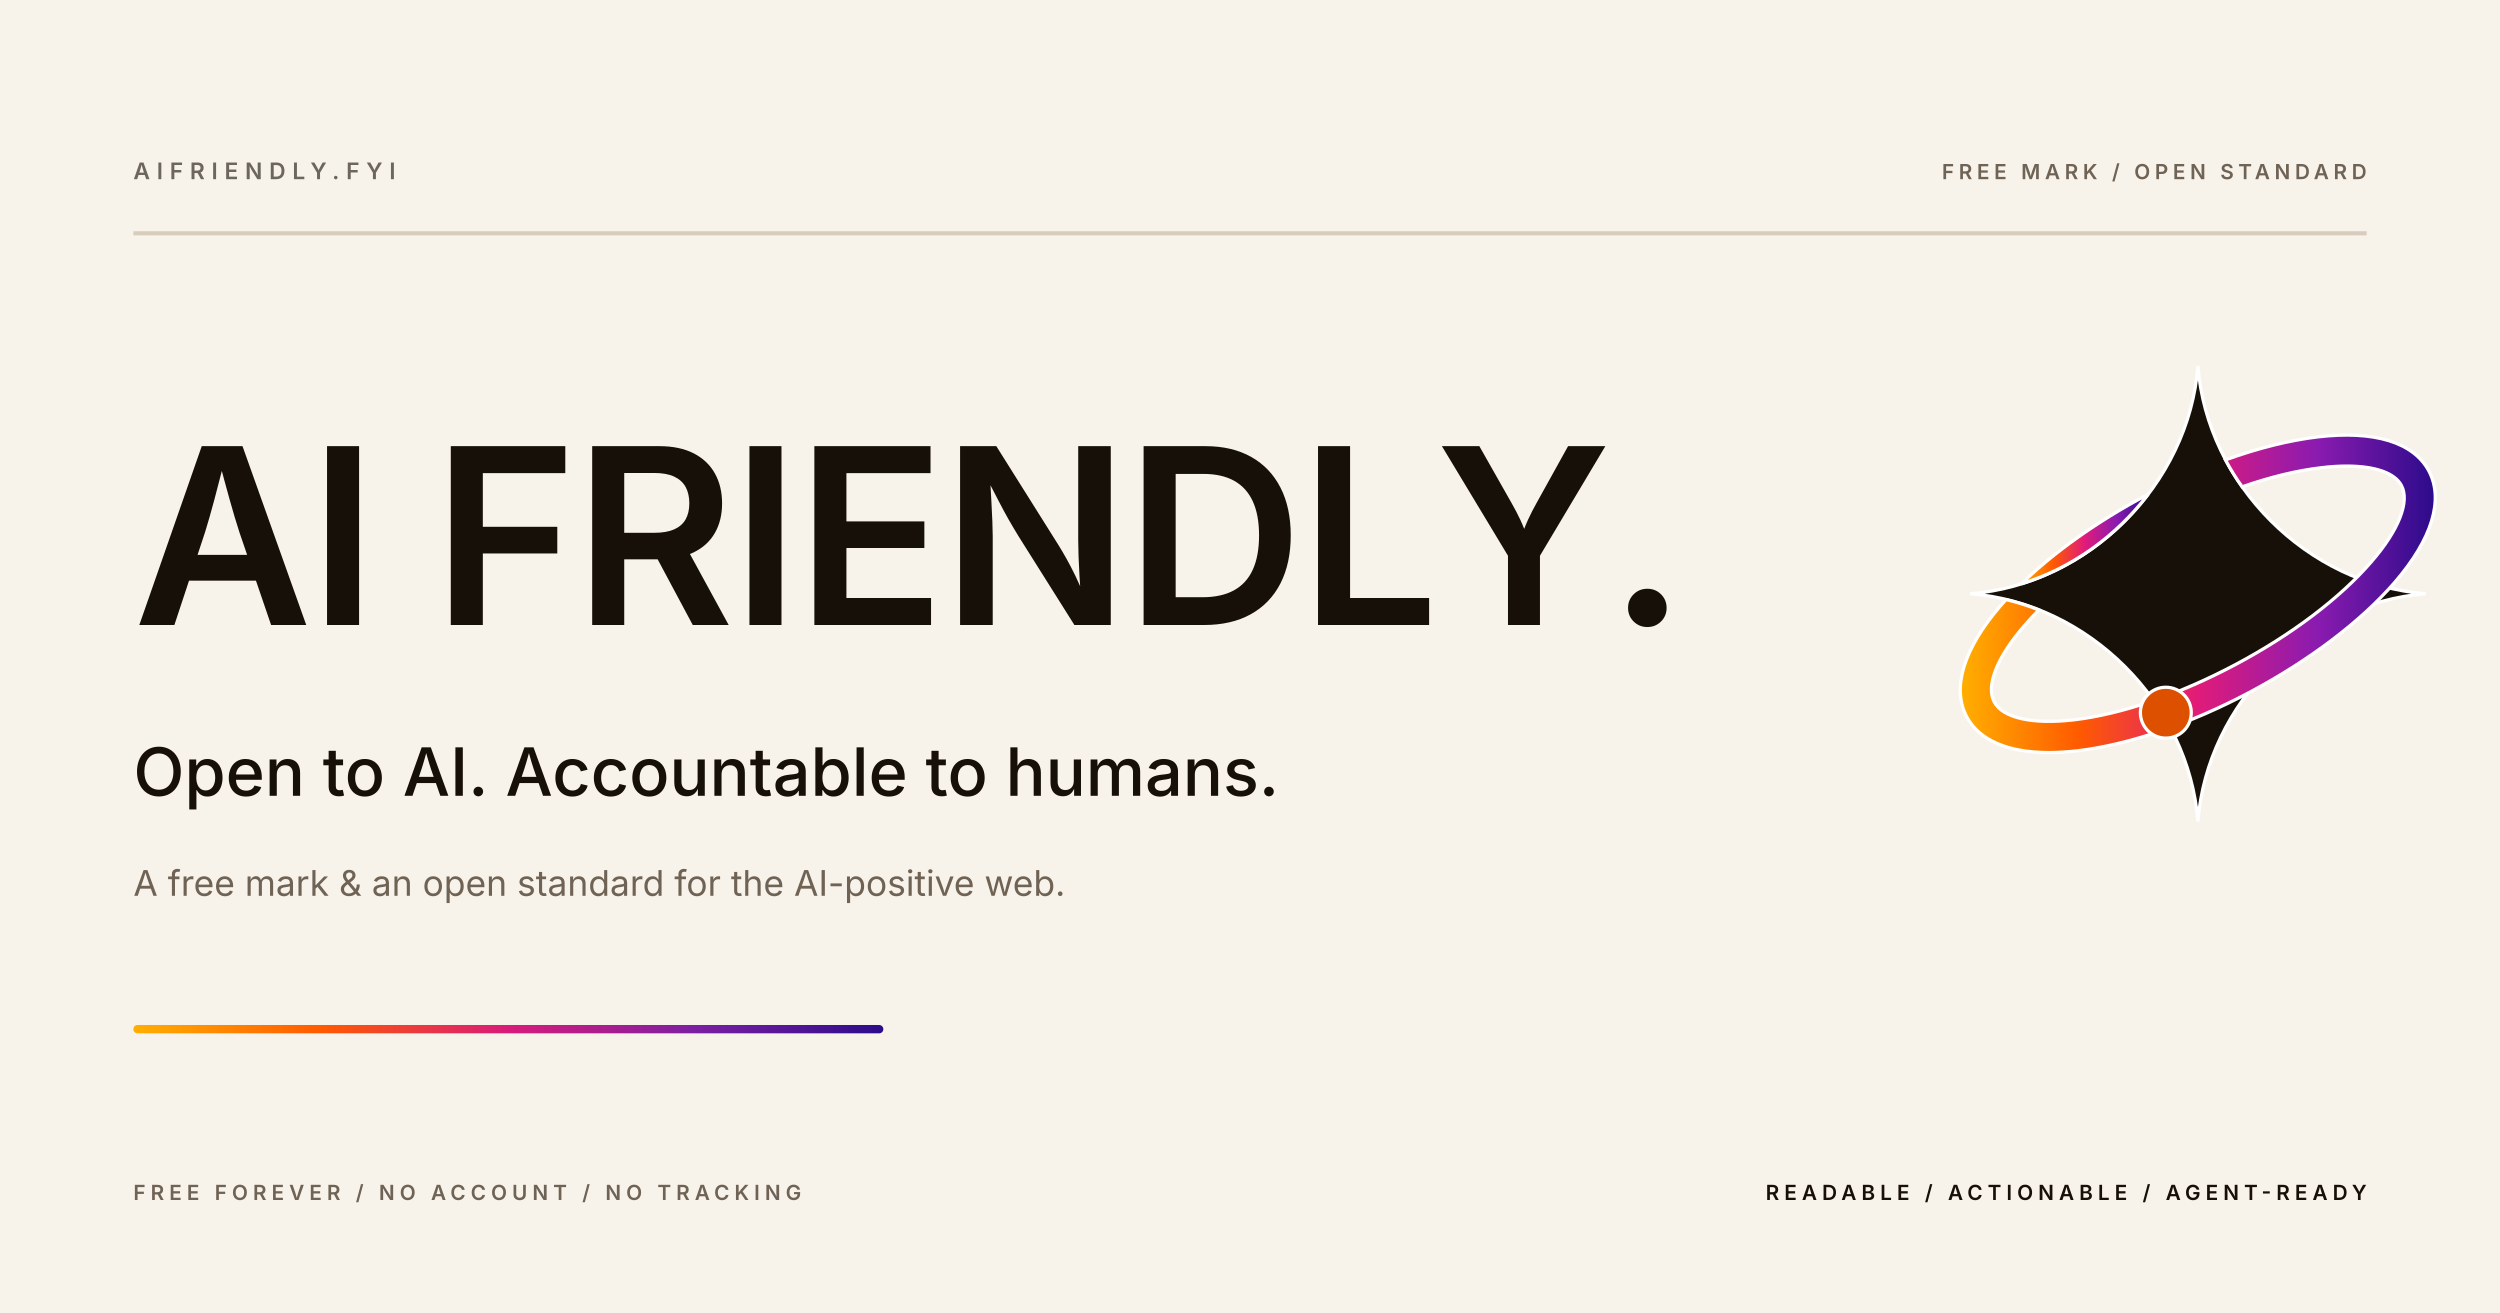
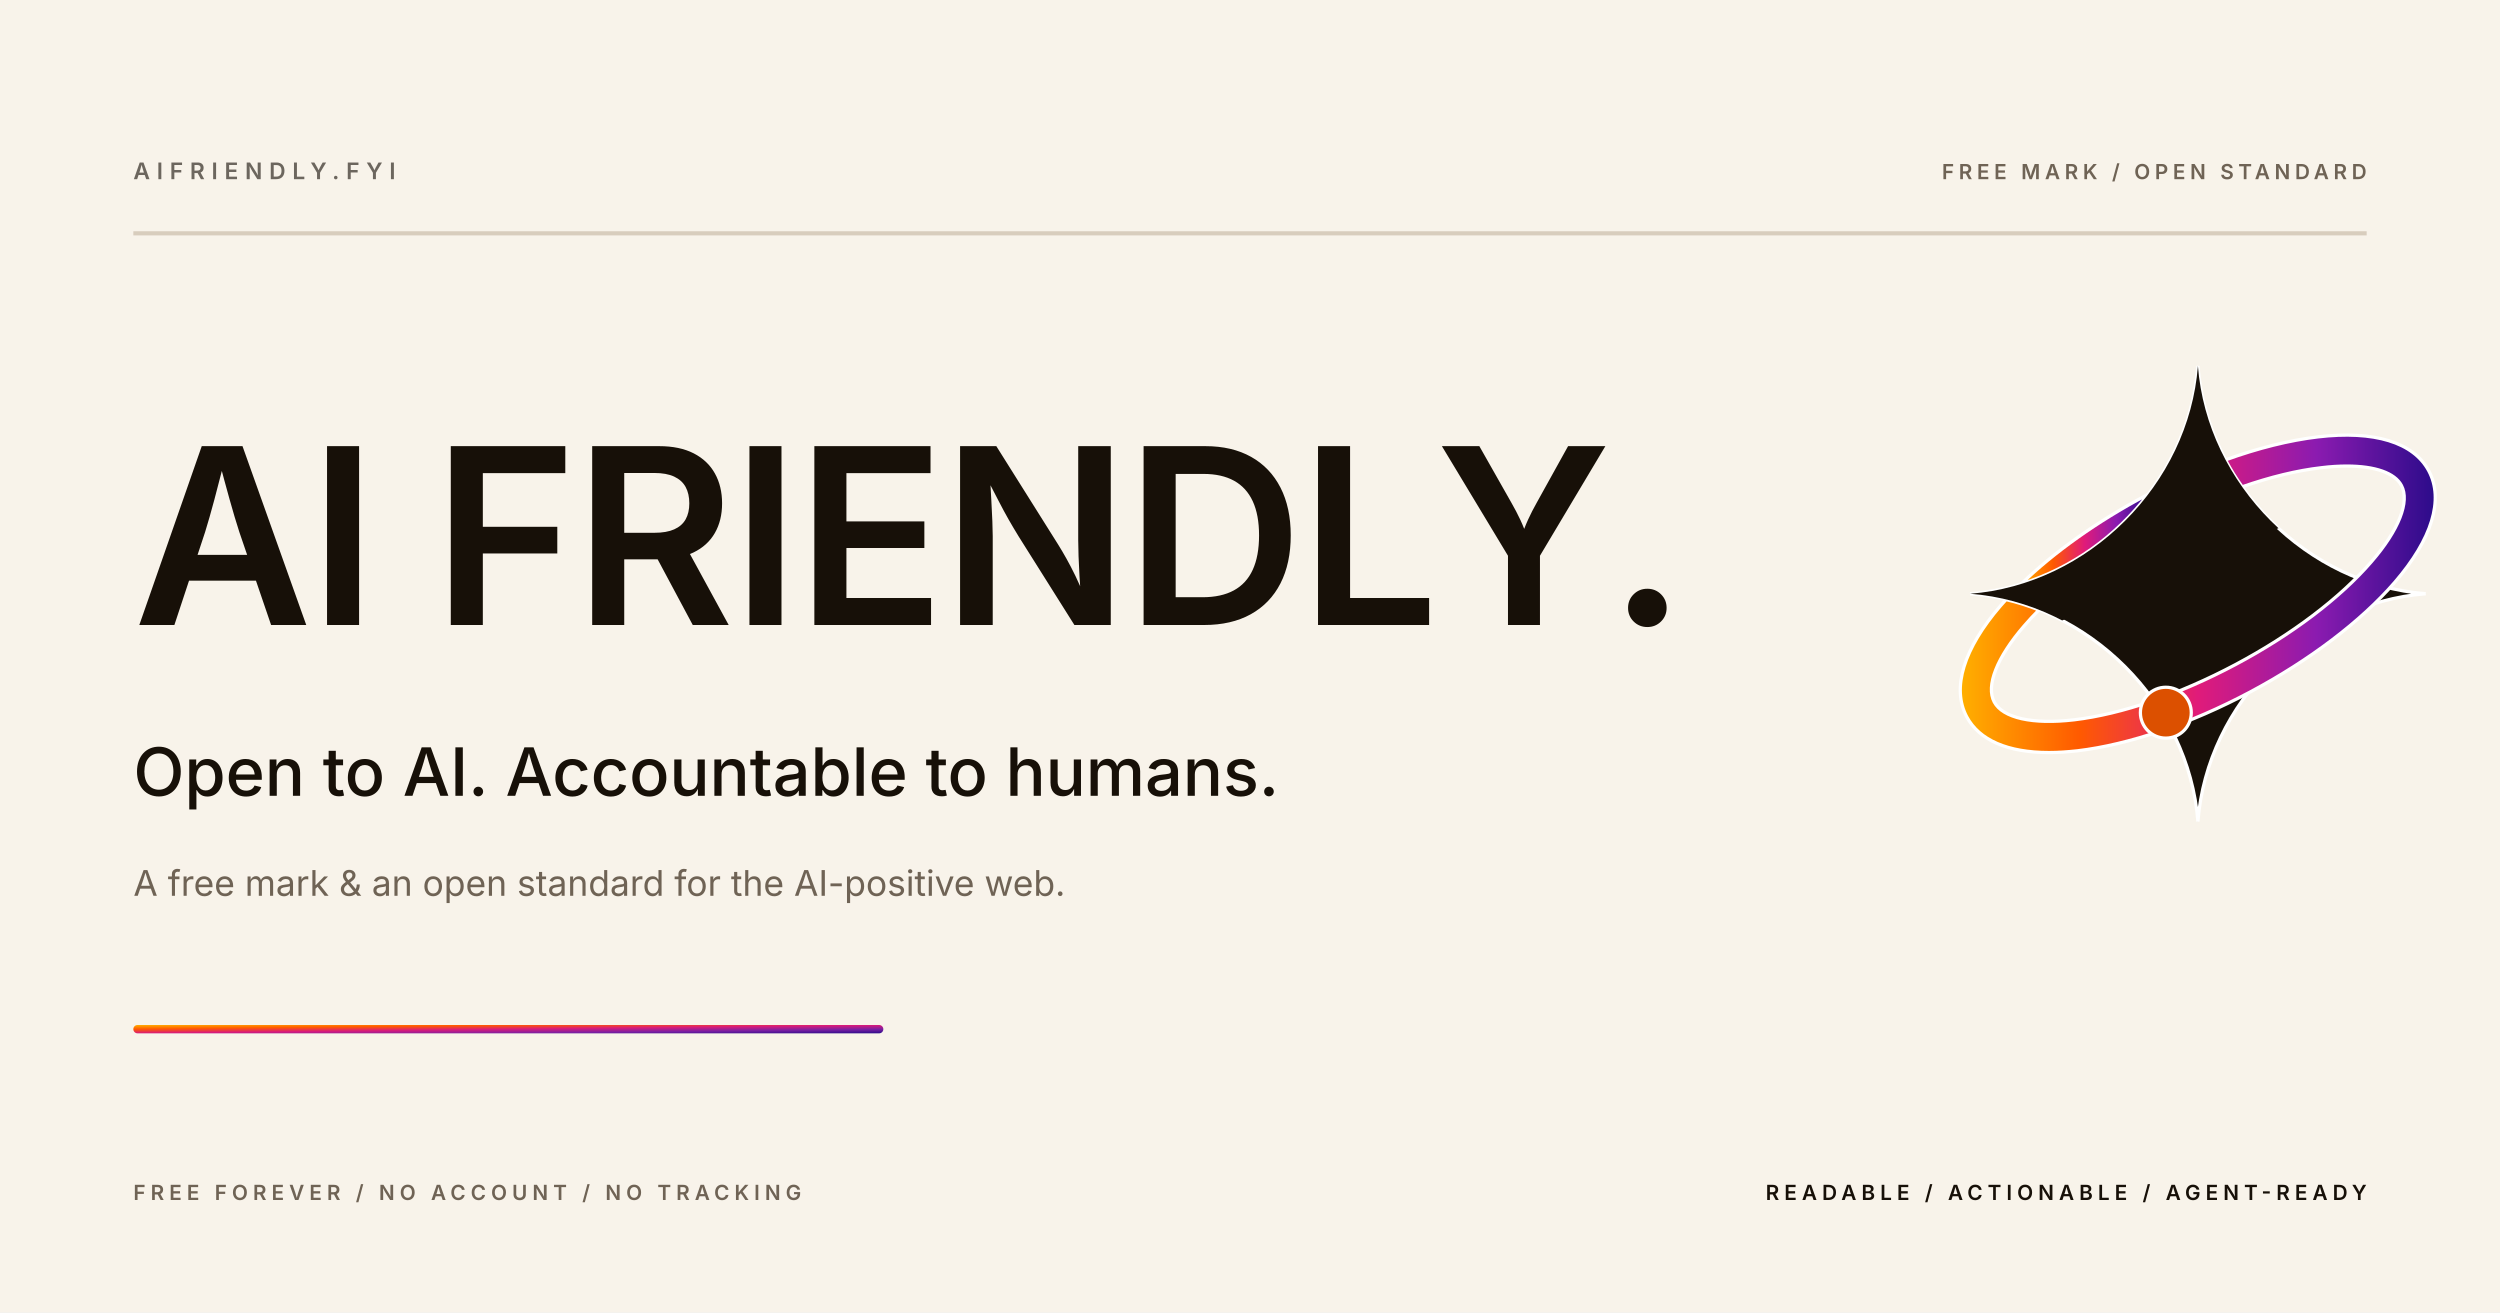
<svg xmlns="http://www.w3.org/2000/svg" width="1200" height="630" viewBox="0 0 1200 630" role="img" aria-label="AI Friendly — open to AI, accountable to humans">
  <defs>
    <linearGradient id="spec" x1="10" y1="6" x2="54" y2="58" gradientUnits="userSpaceOnUse">
      <stop offset="0" stop-color="#ffb000" />
      <stop offset=".27" stop-color="#ff6a00" />
      <stop offset=".52" stop-color="#e01b7a" />
      <stop offset=".74" stop-color="#8b1bb0" />
      <stop offset="1" stop-color="#2b0b8a" />
    </linearGradient>
-     <linearGradient id="specwide" x1="0" y1="0" x2="1" y2="0">
+     <linearGradient id="specwide" x1="0" y1="0" x2="1" y2="1">
      <stop offset="0" stop-color="#ffb000" />
      <stop offset=".25" stop-color="#ff5a00" />
      <stop offset=".5" stop-color="#d81b7a" />
      <stop offset=".75" stop-color="#7b1fa2" />
      <stop offset="1" stop-color="#2b0b8a" />
    </linearGradient>
  </defs>
  <rect width="1200" height="630" fill="#f8f3ea" />
  <text x="64" y="86" font-family="Inter, Arial, sans-serif" font-size="11" font-weight="600" letter-spacing="3.2" fill="#171008" opacity=".62">AIFRIENDLY.FYI</text>
  <text x="1136" y="86" text-anchor="end" font-family="Inter, Arial, sans-serif" font-size="10" font-weight="600" letter-spacing="2.2" fill="#6f6355">FREE MARK / OPEN STANDARD</text>
  <line x1="64" y1="112" x2="1136" y2="112" stroke="#d8cdbd" stroke-width="2" />
  <g transform="translate(915.00 145.00) scale(0.77778)">
    <defs>
-       <linearGradient id="g1m17" gradientUnits="userSpaceOnUse" x1="70.949" y1="146.286" x2="149.285" y2="146.286">
+       <linearGradient id="g1m20" gradientUnits="userSpaceOnUse" x1="70.949" y1="146.286" x2="149.285" y2="146.286">
        <stop offset="0" stop-color="#FFB000" />
        <stop offset="0.25" stop-color="#FF5A00" />
        <stop offset="0.5" stop-color="#E01B7A" />
        <stop offset="0.75" stop-color="#8B1BB0" />
        <stop offset="1" stop-color="#2B0B8A" />
      </linearGradient>
-       <linearGradient id="g2m17" gradientUnits="userSpaceOnUse" x1="33.495" y1="180" x2="326.505" y2="180">
+       <linearGradient id="g2m20" gradientUnits="userSpaceOnUse" x1="33.495" y1="180" x2="326.505" y2="180">
        <stop offset="0" stop-color="#FFB000" />
        <stop offset="0.25" stop-color="#FF5A00" />
        <stop offset="0.5" stop-color="#E01B7A" />
        <stop offset="0.75" stop-color="#8B1BB0" />
        <stop offset="1" stop-color="#2B0B8A" />
      </linearGradient>
    </defs>
+     <clipPath id="ulm20" clipPathUnits="userSpaceOnUse">
+       <polygon points="-364.9,393.1 690.9,-57.1 494.8,-517.1 -561.1,-66.8" />
+     </clipPath>
    <path d="M180,39.4c-5.6,73.1-67.5,135-140.6,140.6c73.1,5.6,135,67.5,140.6,140.6c5.6-73.1,67.5-135,140.6-140.6C247.5,174.4,185.6,112.5,180,39.4z" fill="#171008" stroke="#FFFFFF" stroke-width="2" />
-     <path d="M149.3,118.6c-0.5,0.3-1,0.5-1.5,0.8c-30,16-56.7,35-76.8,54.5C102.1,164.3,129.6,144.5,149.3,118.6z" fill="url(#g1m17)" stroke="#FFFFFF" stroke-width="2" />
-     <path d="M322.5,104.2c-9.4-17.7-33.7-25.1-68.5-21c-17.5,2.1-36.9,6.9-57,14.2c3.1,5.8,6.5,11.3,10.3,16.6c17.3-6,33.9-10.1,49-11.8c5.6-0.7,10.8-1,15.6-1c17.4,0,29.6,4.2,33.7,12c5.3,9.9-1.6,27.5-18.5,47c-19.3,22.4-49.1,45-83.9,63.5c-34.8,18.5-70.2,30.6-99.6,34.1c-25.6,3-44-1.1-49.3-11c-5.3-9.9,1.6-27.5,18.5-47c2.8-3.3,5.9-6.6,9.1-9.8c-6.6-2.6-13.4-4.8-20.3-6.4c-1.1,1.3-2.3,2.5-3.4,3.8c-22.8,26.5-30.3,50.8-20.9,68.5c7.7,14.5,25.4,22.1,50.8,22.1c5.5,0,11.5-0.4,17.7-1.1c31.7-3.8,69.5-16.6,106.3-36.2c36.8-19.6,68.6-43.7,89.5-67.9C324.5,146.2,331.9,121.9,322.5,104.2z" fill="url(#g2m17)" stroke="#FFFFFF" stroke-width="2" />
+     <path d="M149.3,118.6c-0.5,0.3-1,0.5-1.5,0.8c-30,16-56.7,35-76.8,54.5C102.1,164.3,129.6,144.5,149.3,118.6z" fill="url(#g1m20)" stroke="#FFFFFF" stroke-width="2" />
+     <path d="M322.5,104.2c-9.4-17.7-33.7-25.1-68.5-21c-17.5,2.1-36.9,6.9-57,14.2c3.1,5.8,6.5,11.3,10.3,16.6c17.3-6,33.9-10.1,49-11.8c5.6-0.7,10.8-1,15.6-1c17.4,0,29.6,4.2,33.7,12c5.3,9.9-1.6,27.5-18.5,47c-19.3,22.4-49.1,45-83.9,63.5c-34.8,18.5-70.2,30.6-99.6,34.1c-25.6,3-44-1.1-49.3-11c-5.3-9.9,1.6-27.5,18.5-47c2.8-3.3,5.9-6.6,9.1-9.8c-6.6-2.6-13.4-4.8-20.3-6.4c-1.1,1.3-2.3,2.5-3.4,3.8c-22.8,26.5-30.3,50.8-20.9,68.5c7.7,14.5,25.4,22.1,50.8,22.1c5.5,0,11.5-0.4,17.7-1.1c31.7-3.8,69.5-16.6,106.3-36.2c36.8-19.6,68.6-43.7,89.5-67.9C324.5,146.2,331.9,121.9,322.5,104.2z" fill="url(#g2m20)" stroke="#FFFFFF" stroke-width="2" />
    <circle cx="160.2" cy="253.4" r="15.7" fill="#dc5000" stroke="#FFFFFF" stroke-width="2" />
+     <path d="M180,39.4c-5.6,73.1-67.5,135-140.6,140.6c73.1,5.6,135,67.5,140.6,140.6c5.6-73.1,67.5-135,140.6-140.6C247.5,174.4,185.6,112.5,180,39.4z" fill="#171008" clip-path="url(#ulm20)" />
  </g>
  <path d="M66.87 300.00 96.84 214.15H116.40L147.00 300.00H130.13L114.89 255.41Q112.65 248.49 110.22 239.77Q107.78 231.06 104.84 219.90H108.08Q105.21 231.13 102.87 239.92Q100.52 248.71 98.44 255.41L83.70 300.00ZM84.33 278.73V266.34H129.55V278.73Z M172.36 214.15V300.00H156.98V214.15Z M216.38 300.00V214.15H271.34V227.11H231.76V252.88H267.50V265.67H231.76V300.00Z M284.25 300.00V214.15H316.37Q326.23 214.15 332.96 217.60Q339.69 221.05 343.14 227.24Q346.60 233.43 346.60 241.61Q346.60 249.83 343.11 255.87Q339.63 261.92 332.85 265.20Q326.06 268.48 316.12 268.48H293.22V255.74H314.09Q319.93 255.74 323.62 254.09Q327.32 252.45 329.10 249.29Q330.87 246.14 330.87 241.61Q330.87 237.00 329.10 233.75Q327.32 230.51 323.61 228.77Q319.89 227.03 314.01 227.03H299.63V300.00ZM332.53 300.00 311.71 261.07H328.52L349.77 300.00Z M375.11 214.15V300.00H359.73V214.15Z M390.89 300.00V214.15H446.65V227.11H406.28V250.26H443.69V263.05H406.28V287.04H446.90V300.00Z M460.84 300.00V214.15H478.23L507.94 261.43Q509.78 264.37 511.86 268.08Q513.94 271.80 516.18 276.39Q518.41 280.98 520.62 286.57H518.90Q518.46 281.72 518.16 276.61Q517.86 271.51 517.70 266.93Q517.54 262.35 517.54 259.18V214.15H533.17V300.00H515.71L488.93 257.45Q486.41 253.34 484.14 249.37Q481.88 245.39 479.29 240.37Q476.70 235.35 473.02 228.26H475.18Q475.53 234.53 475.84 240.15Q476.14 245.78 476.33 250.20Q476.51 254.63 476.51 257.37V300.00Z M577.99 300.00H556.25V286.67H577.21Q586.23 286.67 592.26 283.38Q598.30 280.09 601.32 273.48Q604.35 266.87 604.35 256.99Q604.35 247.15 601.32 240.60Q598.29 234.04 592.36 230.76Q586.43 227.48 577.63 227.48H555.83V214.15H578.56Q591.37 214.15 600.53 219.29Q609.70 224.43 614.62 234.03Q619.55 243.63 619.55 256.99Q619.55 270.39 614.62 280.03Q609.68 289.67 600.37 294.84Q591.07 300.00 577.99 300.00ZM564.32 214.15V300.00H548.93V214.15Z M632.65 300.00V214.15H648.04V287.04H685.97V300.00Z M723.83 300.00V266.76L692.11 214.15H710.08L725.42 241.22Q727.86 245.47 729.76 249.52Q731.66 253.57 733.66 259.40H729.64Q731.61 253.50 733.48 249.41Q735.35 245.33 737.67 241.22L752.68 214.15H770.57L739.18 266.76V300.00Z M790.72 300.98Q786.83 300.98 784.15 298.32Q781.47 295.66 781.47 291.79Q781.47 287.92 784.15 285.26Q786.83 282.60 790.72 282.60Q794.61 282.60 797.29 285.26Q799.97 287.92 799.97 291.79Q799.97 295.66 797.29 298.32Q794.61 300.98 790.72 300.98Z" fill="#171008" />
  <text x="64" y="382" font-family="Inter, Arial, sans-serif" font-size="32" font-weight="500" fill="#171008">Open to AI. Accountable to humans.</text>
  <text x="64" y="430" font-family="Inter, Arial, sans-serif" font-size="17" fill="#6f6355">A free mark &amp; an open standard for the AI-positive web.</text>
  <rect x="64" y="492" width="360" height="4" rx="2" fill="url(#specwide)" />
  <text x="64" y="576" font-family="Inter, Arial, sans-serif" font-size="10" font-weight="600" letter-spacing="2.4" fill="#6f6355">FREE FOREVER / NO ACCOUNT / NO TRACKING</text>
  <text x="1136" y="576" text-anchor="end" font-family="Inter, Arial, sans-serif" font-size="10" font-weight="600" letter-spacing="2.4" fill="#171008">READABLE / ACTIONABLE / AGENT-READY</text>
</svg>
